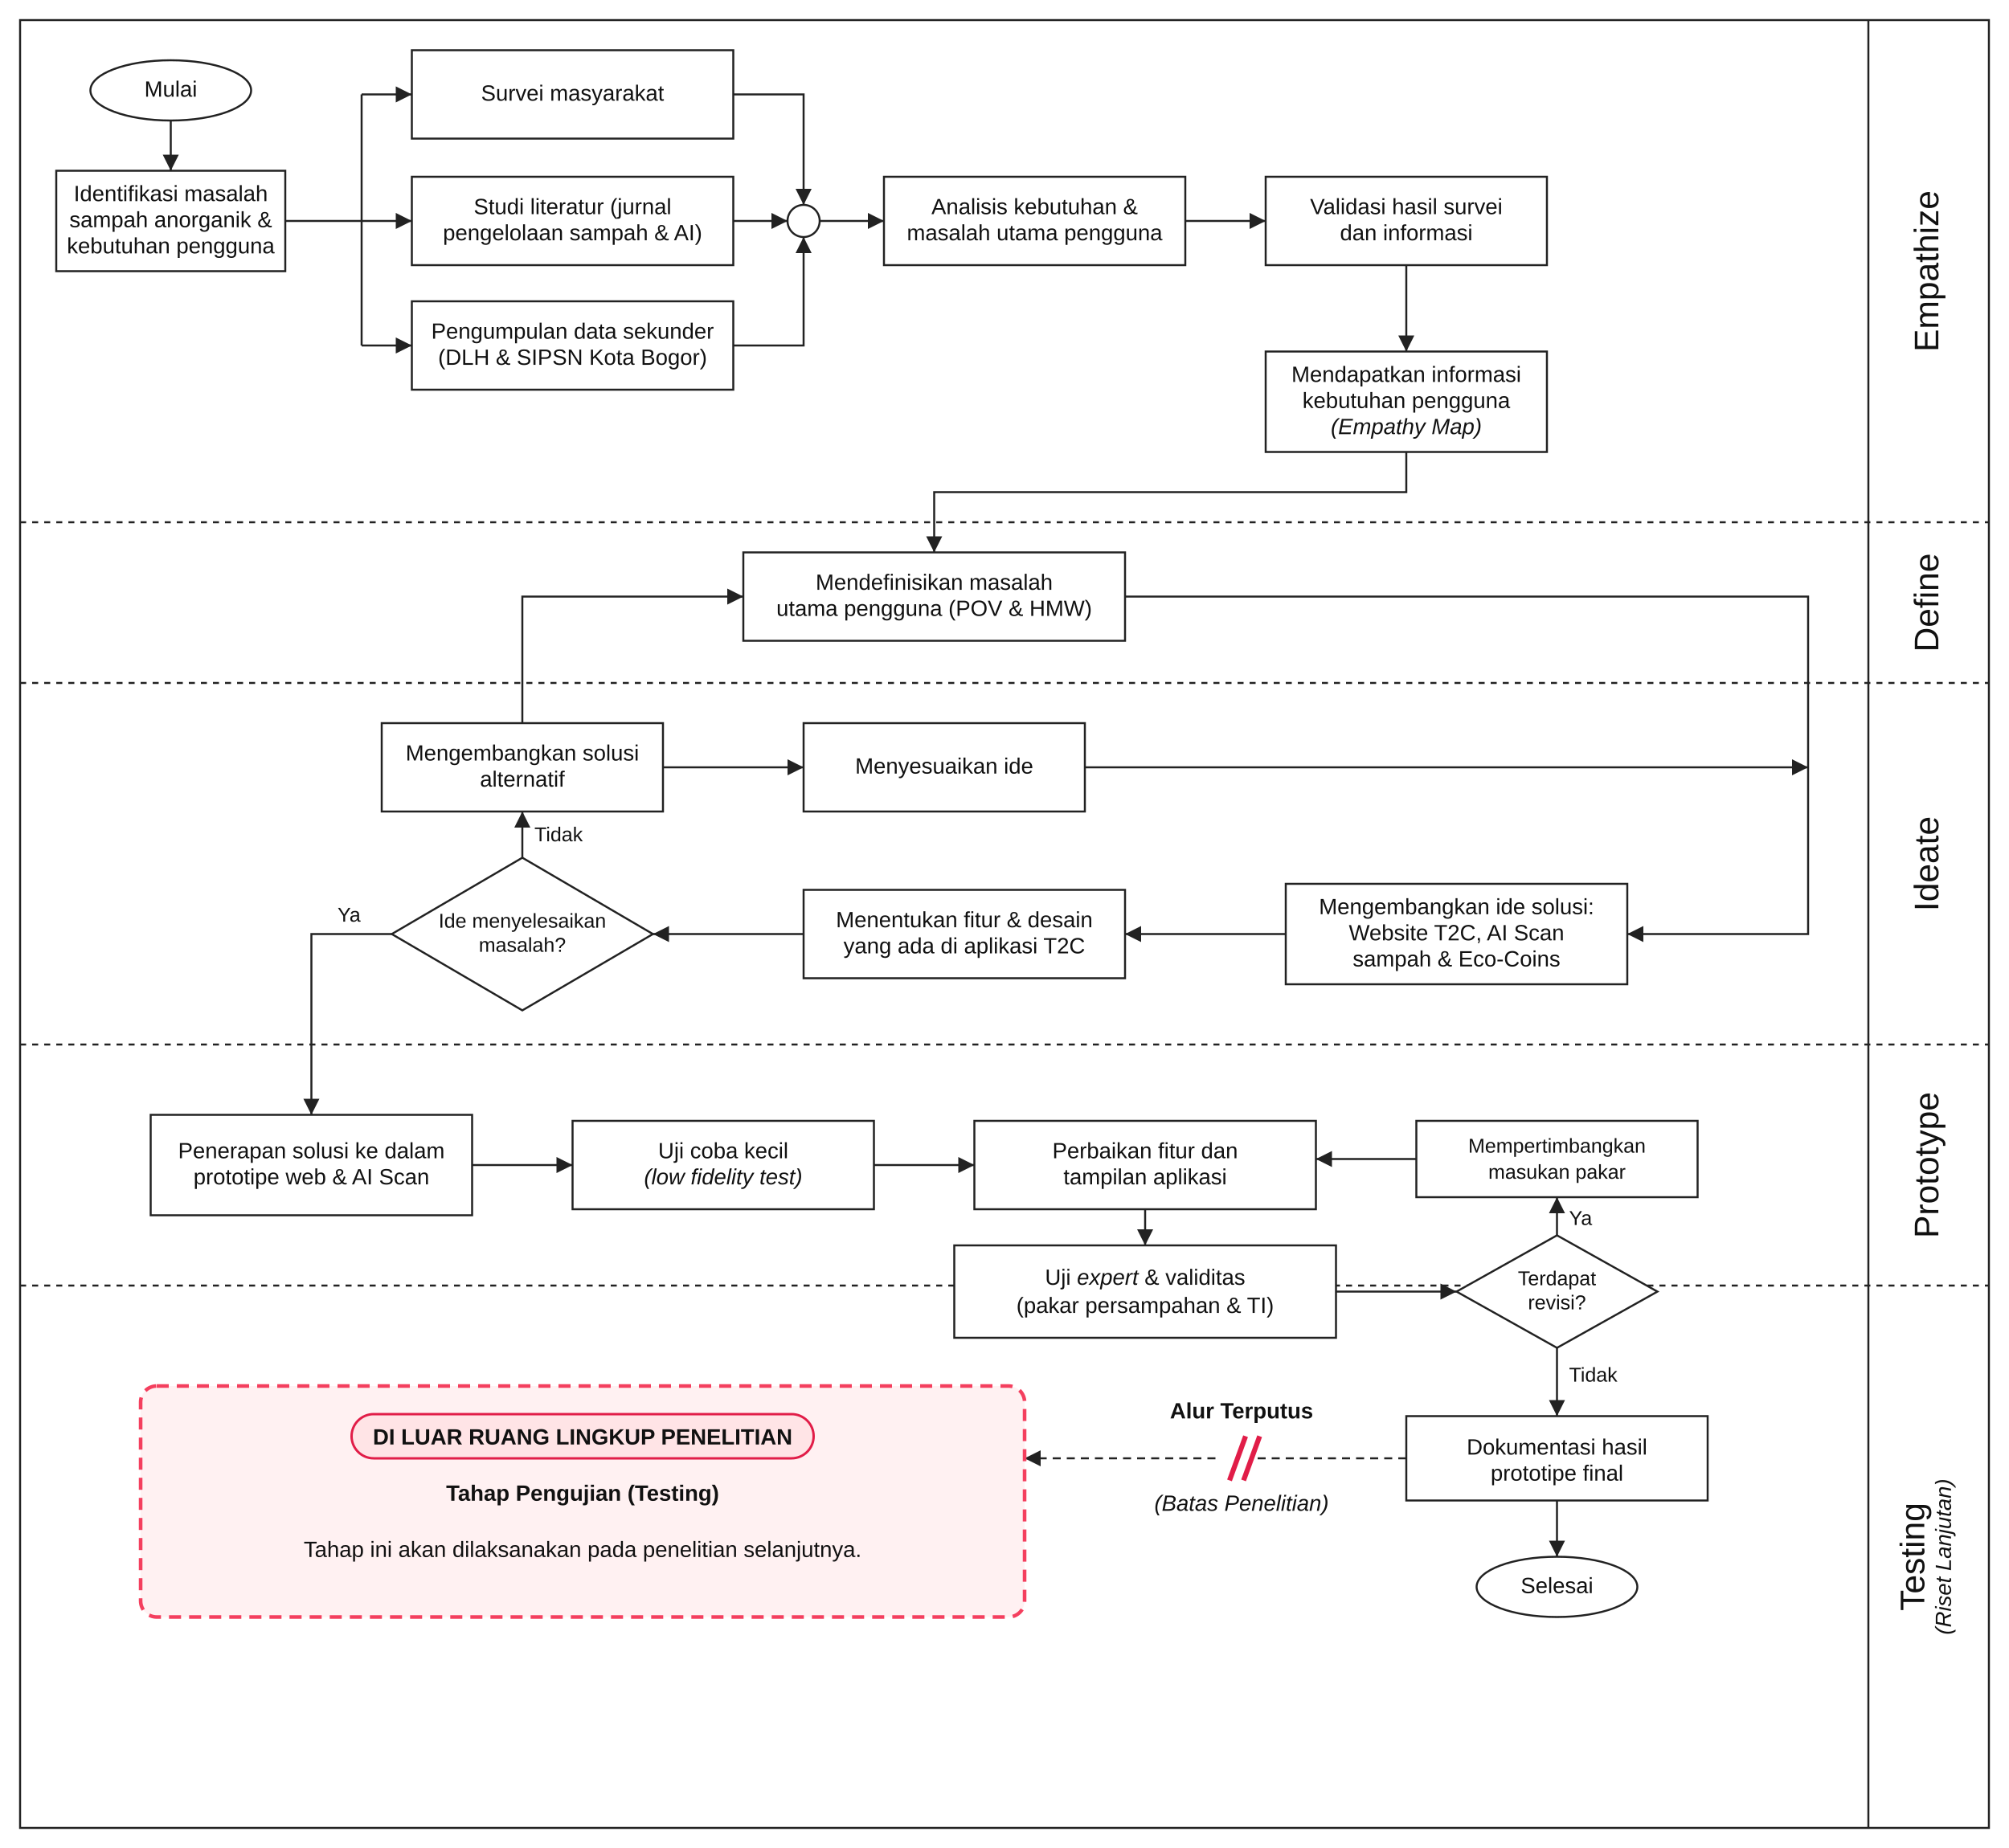
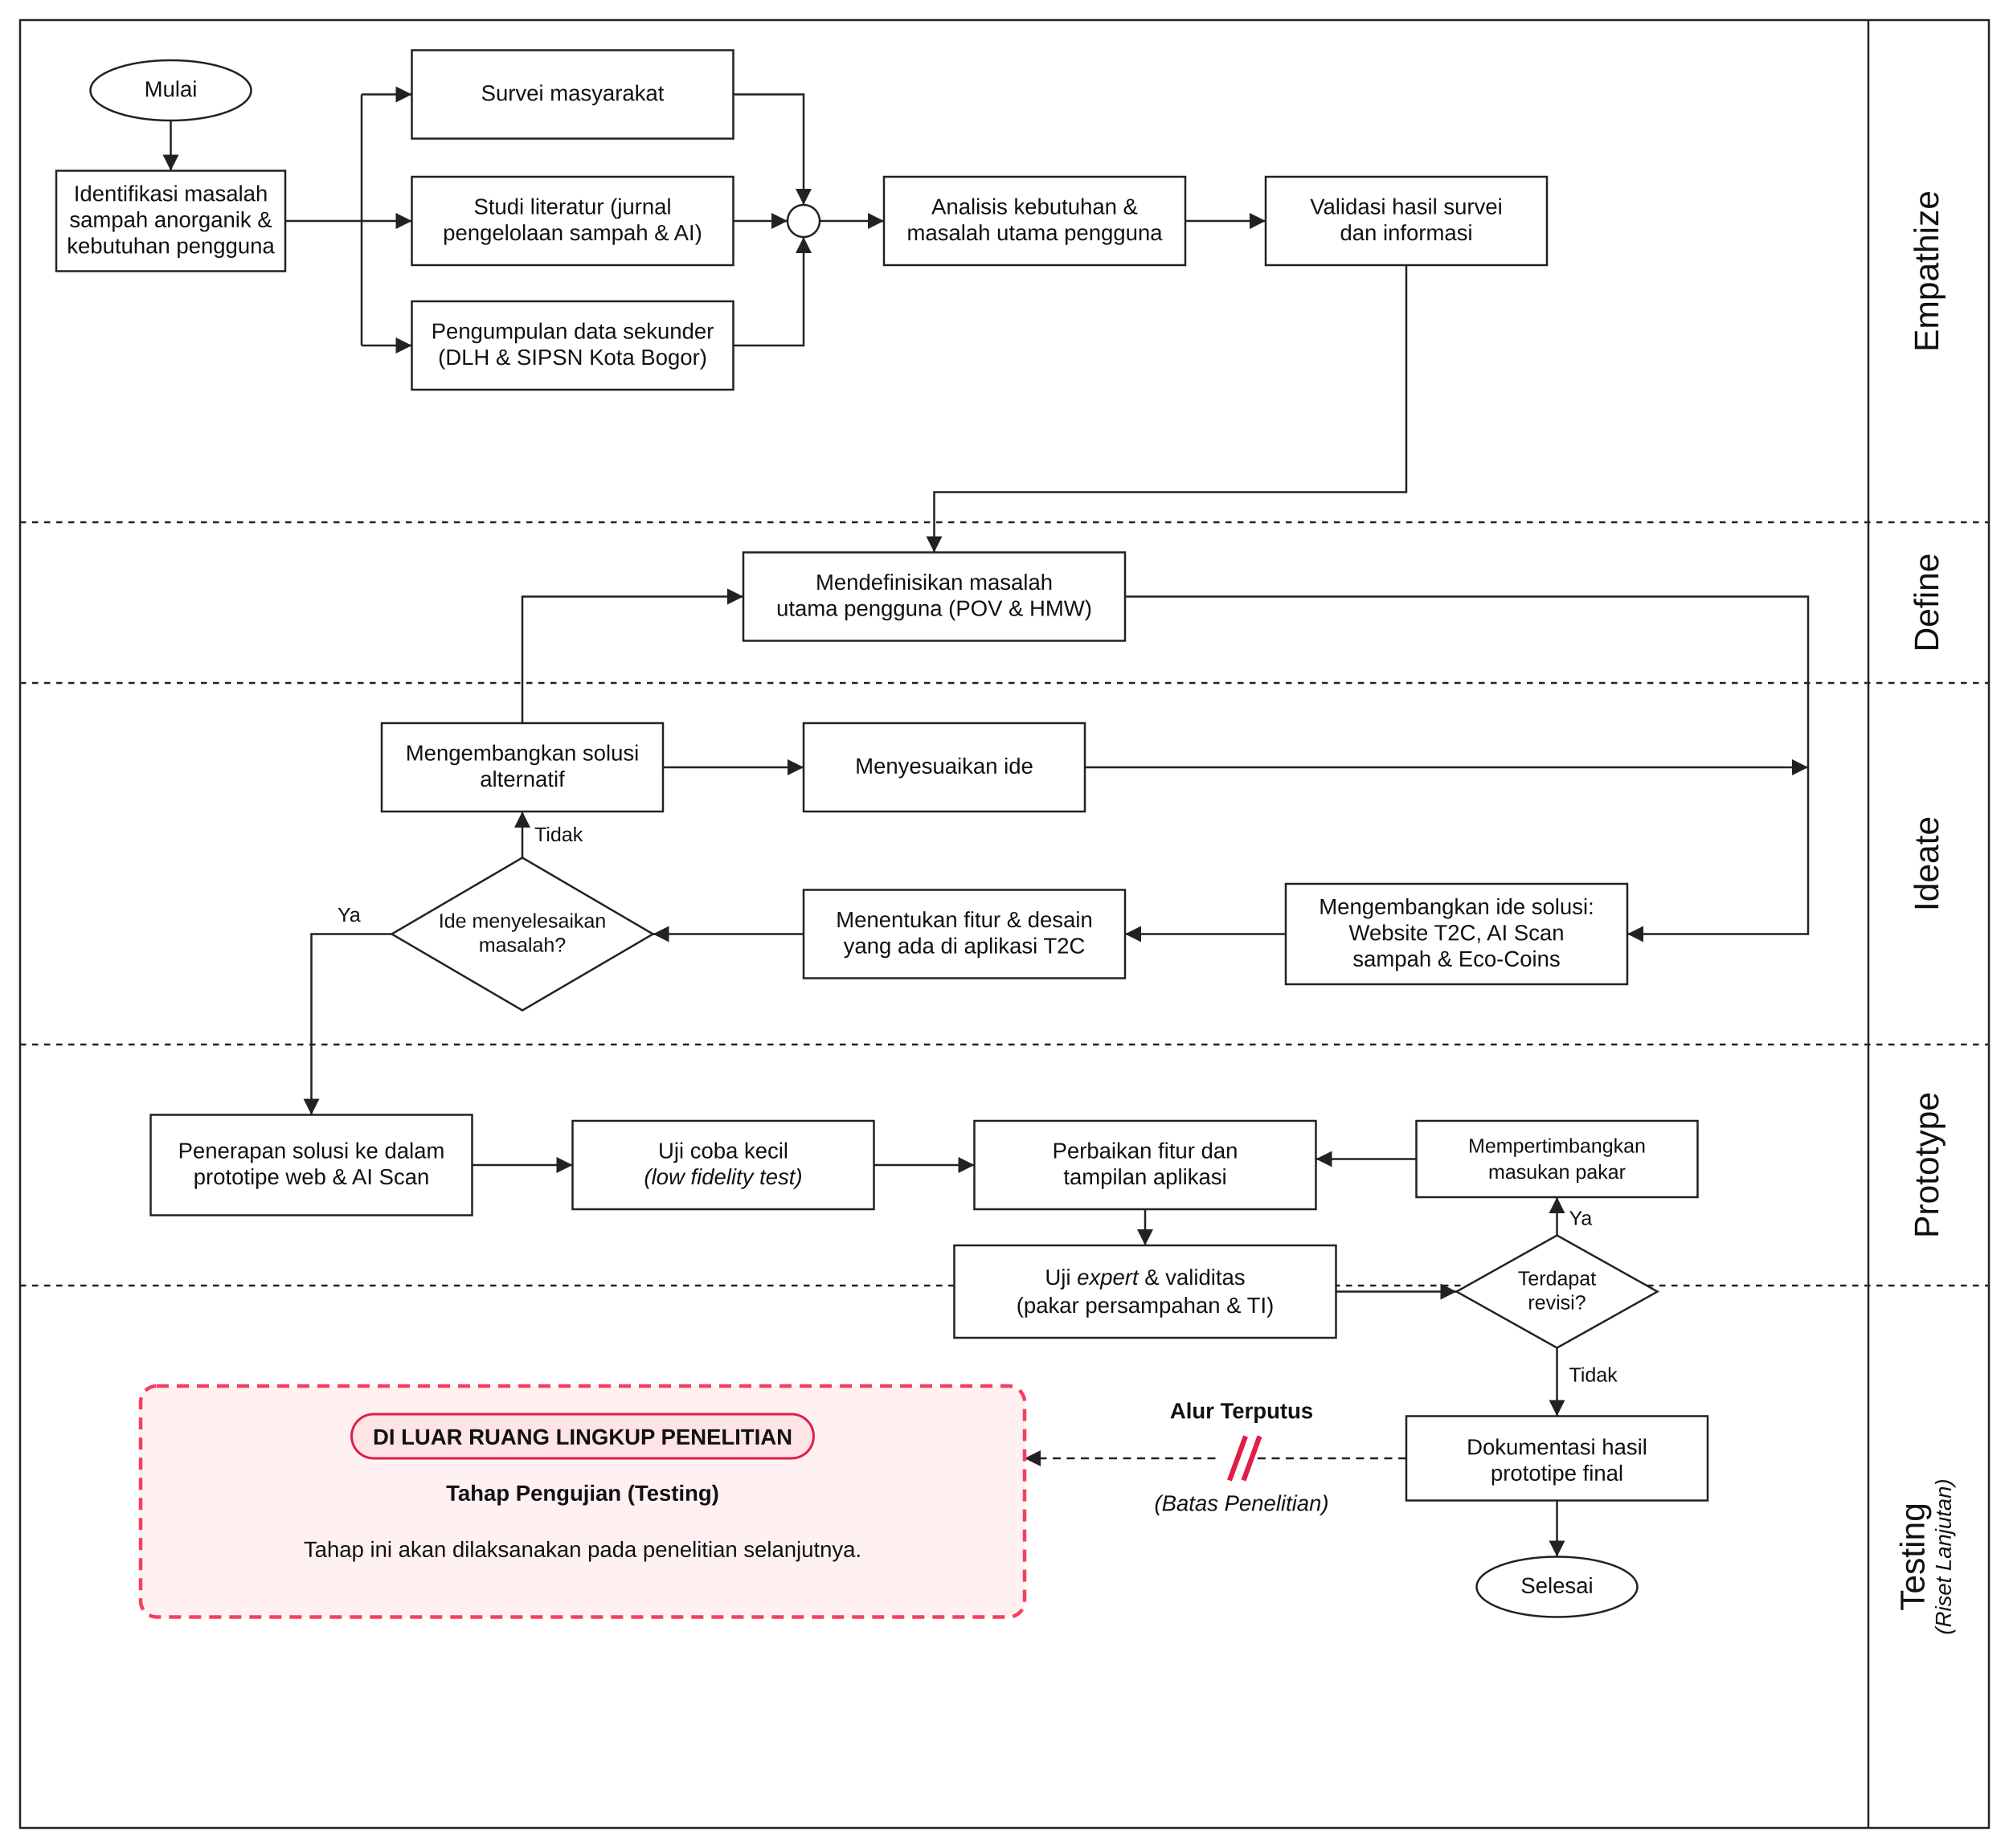
<svg xmlns="http://www.w3.org/2000/svg" width="1000" height="920" viewBox="0 0 1000 920">
  <defs>
    <marker id="arr" viewBox="0 0 8 8" refX="8" refY="4" markerWidth="8" markerHeight="8" markerUnits="userSpaceOnUse" orient="auto">
      <path d="M0,0 L8,4 L0,8 z" fill="#222" />
    </marker>
    <style>
      .box{fill:#fff;stroke:#222;stroke-width:1}
      .ln{fill:none;stroke:#222;stroke-width:1}
      .a{fill:none;stroke:#222;stroke-width:1;marker-end:url(#arr)}
      .dash{stroke:#222;stroke-width:1;stroke-dasharray:3 3}
      text{font-family:Arial,Helvetica,sans-serif;font-size:11px;text-anchor:middle;dominant-baseline:middle;fill:#111}
      .sm{font-size:10px}
      .lbl{font-size:10px;text-anchor:start}
      .lane{font-size:17px}
    </style>
  </defs>
  <rect x="0" y="0" width="1000" height="920" fill="#fff" />
  <rect class="box" x="10" y="10" width="980" height="900" />
  <line class="ln" x1="930" y1="10" x2="930" y2="910" />
  <line class="dash" x1="10" y1="260" x2="990" y2="260" />
  <line class="dash" x1="10" y1="340" x2="990" y2="340" />
  <line class="dash" x1="10" y1="520" x2="990" y2="520" />
  <line class="dash" x1="10" y1="640" x2="990" y2="640" />
  <text class="lane" x="960" y="135" transform="rotate(-90 960 135)">Empathize</text>
  <text class="lane" x="960" y="300" transform="rotate(-90 960 300)">Define</text>
  <text class="lane" x="960" y="430" transform="rotate(-90 960 430)">Ideate</text>
  <text class="lane" x="960" y="580" transform="rotate(-90 960 580)">Prototype</text>
  <text class="lane" x="953" y="775" transform="rotate(-90 953 775)">Testing</text>
  <text x="968" y="775" transform="rotate(-90 968 775)" font-size="9px" fill="#64748b" font-style="italic">(Riset Lanjutan)</text>
  <ellipse class="box" cx="85" cy="45" rx="40" ry="15" />
  <text x="85" y="45">Mulai</text>
  <path class="a" d="M85,60 V85" />
  <rect class="box" x="28" y="85" width="114" height="50" />
  <text x="85" y="97">Identifikasi masalah</text>
  <text x="85" y="110">sampah anorganik &amp;</text>
  <text x="85" y="123">kebutuhan pengguna</text>
  <path class="ln" d="M142,110 H180" />
  <path class="ln" d="M180,47 V172" />
  <path class="a" d="M180,47 H205" />
  <path class="a" d="M180,110 H205" />
  <path class="a" d="M180,172 H205" />
  <rect class="box" x="205" y="25" width="160" height="44" />
  <text x="285" y="47">Survei masyarakat</text>
  <rect class="box" x="205" y="88" width="160" height="44" />
  <text x="285" y="103.5">Studi literatur (jurnal</text>
  <text x="285" y="116.5">pengelolaan sampah &amp; AI)</text>
  <rect class="box" x="205" y="150" width="160" height="44" />
  <text x="285" y="165.5">Pengumpulan data sekunder</text>
  <text x="285" y="178.5">(DLH &amp; SIPSN Kota Bogor)</text>
  <path class="a" d="M365,47 H400 V102" />
  <path class="a" d="M365,110 H392" />
  <path class="a" d="M365,172 H400 V118" />
  <circle class="box" cx="400" cy="110" r="8" />
  <path class="a" d="M408,110 H440" />
  <rect class="box" x="440" y="88" width="150" height="44" />
  <text x="515" y="103.5">Analisis kebutuhan &amp;</text>
  <text x="515" y="116.5">masalah utama pengguna</text>
  <path class="a" d="M590,110 H630" />
  <rect class="box" x="630" y="88" width="140" height="44" />
  <text x="700" y="103.5">Validasi hasil survei</text>
  <text x="700" y="116.5">dan informasi</text>
-   <path class="a" d="M700,132 V175" />
-   <rect class="box" x="630" y="175" width="140" height="50" />
-   <text x="700" y="187">Mendapatkan informasi</text>
-   <text x="700" y="200">kebutuhan pengguna</text>
-   <text x="700" y="213" font-style="italic">(Empathy Map)</text>
-   <path class="a" d="M700,225 V245 H465 V275" />
+   <path class="a" d="M700,132 V245 H465 V275" />
  <rect class="box" x="370" y="275" width="190" height="44" />
  <text x="465" y="290.5">Mendefinisikan masalah</text>
  <text x="465" y="303.5">utama pengguna (POV &amp; HMW)</text>
  <path class="a" d="M560,297 H900 V465 H810" />
  <rect class="box" x="190" y="360" width="140" height="44" />
  <text x="260" y="375.5">Mengembangkan solusi</text>
  <text x="260" y="388.5">alternatif</text>
  <path class="a" d="M260,360 V297 H370" />
  <path class="a" d="M330,382 H400" />
  <rect class="box" x="400" y="360" width="140" height="44" />
  <text x="470" y="382">Menyesuaikan ide</text>
  <path class="a" d="M540,382 H900" />
  <rect class="box" x="640" y="440" width="170" height="50" />
  <text x="725" y="452">Mengembangkan ide solusi:</text>
  <text x="725" y="465">Website T2C, AI Scan</text>
  <text x="725" y="478">sampah &amp; Eco-Coins</text>
  <path class="a" d="M640,465 H560" />
  <rect class="box" x="400" y="443" width="160" height="44" />
  <text x="480" y="458.5">Menentukan fitur &amp; desain</text>
  <text x="480" y="471.5">yang ada di aplikasi T2C</text>
  <path class="a" d="M400,465 H325" />
  <polygon class="box" points="260,427 325,465 260,503 195,465" />
  <text class="sm" x="260" y="459">Ide menyelesaikan</text>
  <text class="sm" x="260" y="471">masalah?</text>
  <path class="a" d="M260,427 V404" />
  <text class="lbl" x="266" y="416">Tidak</text>
  <path class="a" d="M195,465 H155 V555" />
  <text class="lbl" x="168" y="456">Ya</text>
  <rect class="box" x="75" y="555" width="160" height="50" />
  <text x="155" y="573.5">Penerapan solusi ke dalam</text>
  <text x="155" y="586.5">prototipe web &amp; AI Scan</text>
  <path class="a" d="M235,580 H285" />
  <rect class="box" x="285" y="558" width="150" height="44" />
  <text x="360" y="573.5">Uji coba kecil</text>
  <text x="360" y="586.5" font-style="italic">(low fidelity test)</text>
  <path class="a" d="M435,580 H485" />
  <rect class="box" x="485" y="558" width="170" height="44" />
  <text x="570" y="573.5">Perbaikan fitur dan</text>
  <text x="570" y="586.5">tampilan aplikasi</text>
  <path class="a" d="M570,602 V620" />
  <rect class="box" x="475" y="620" width="190" height="46" />
  <text x="570" y="636.5">Uji <tspan font-style="italic">expert</tspan> &amp; validitas</text>
  <text x="570" y="650.5">(pakar persampahan &amp; TI)</text>
  <path class="a" d="M665,643 H725" />
  <polygon class="box" points="775,615 825,643 775,671 725,643" />
  <text class="sm" x="775" y="637">Terdapat</text>
  <text class="sm" x="775" y="649">revisi?</text>
  <path class="a" d="M775,615 V596" />
  <text class="lbl" x="781" y="607">Ya</text>
  <rect class="box" x="705" y="558" width="140" height="38" />
  <text class="sm" x="775" y="571">Mempertimbangkan</text>
  <text class="sm" x="775" y="584">masukan pakar</text>
  <path class="a" d="M705,577 H655" />
  <path class="a" d="M775,671 V705" />
  <text class="lbl" x="781" y="685">Tidak</text>
  <rect class="box" x="700" y="705" width="150" height="42" />
  <text x="775" y="721">Dokumentasi hasil</text>
  <text x="775" y="734">prototipe final</text>
  <path class="a" d="M775,747 V775" />
  <ellipse class="box" cx="775" cy="790" rx="40" ry="15" />
  <text x="775" y="790">Selesai</text>
  <path class="ln" stroke="#64748b" stroke-dasharray="4 3" d="M700,726 H625" />
  <line x1="620" y1="715" x2="612" y2="737" stroke="#e11d48" stroke-width="2.5" />
  <line x1="627" y1="715" x2="619" y2="737" stroke="#e11d48" stroke-width="2.5" />
  <text x="618" y="703" font-size="10px" font-weight="bold" fill="#e11d48">Alur Terputus</text>
  <text x="618" y="749" font-size="9px" font-style="italic" fill="#64748b">(Batas Penelitian)</text>
  <path class="a" stroke="#64748b" stroke-dasharray="4 3" d="M605,726 H510" />
  <rect x="70" y="690" width="440" height="115" rx="8" ry="8" fill="#fff1f2" stroke="#f43f5e" stroke-width="1.8" stroke-dasharray="6 4" />
  <rect x="175" y="704" width="230" height="22" rx="11" fill="#ffe4e6" stroke="#e11d48" stroke-width="1.2" />
  <text x="290" y="716" font-size="9.5px" font-weight="bold" fill="#be123c">DI LUAR RUANG LINGKUP PENELITIAN</text>
  <text x="290" y="744" font-size="14px" font-weight="bold" fill="#1e293b">Tahap Pengujian (Testing)</text>
  <text x="290" y="772" font-size="12px" font-weight="500" fill="#4c0519">Tahap ini akan dilaksanakan pada penelitian selanjutnya.</text>
</svg>
